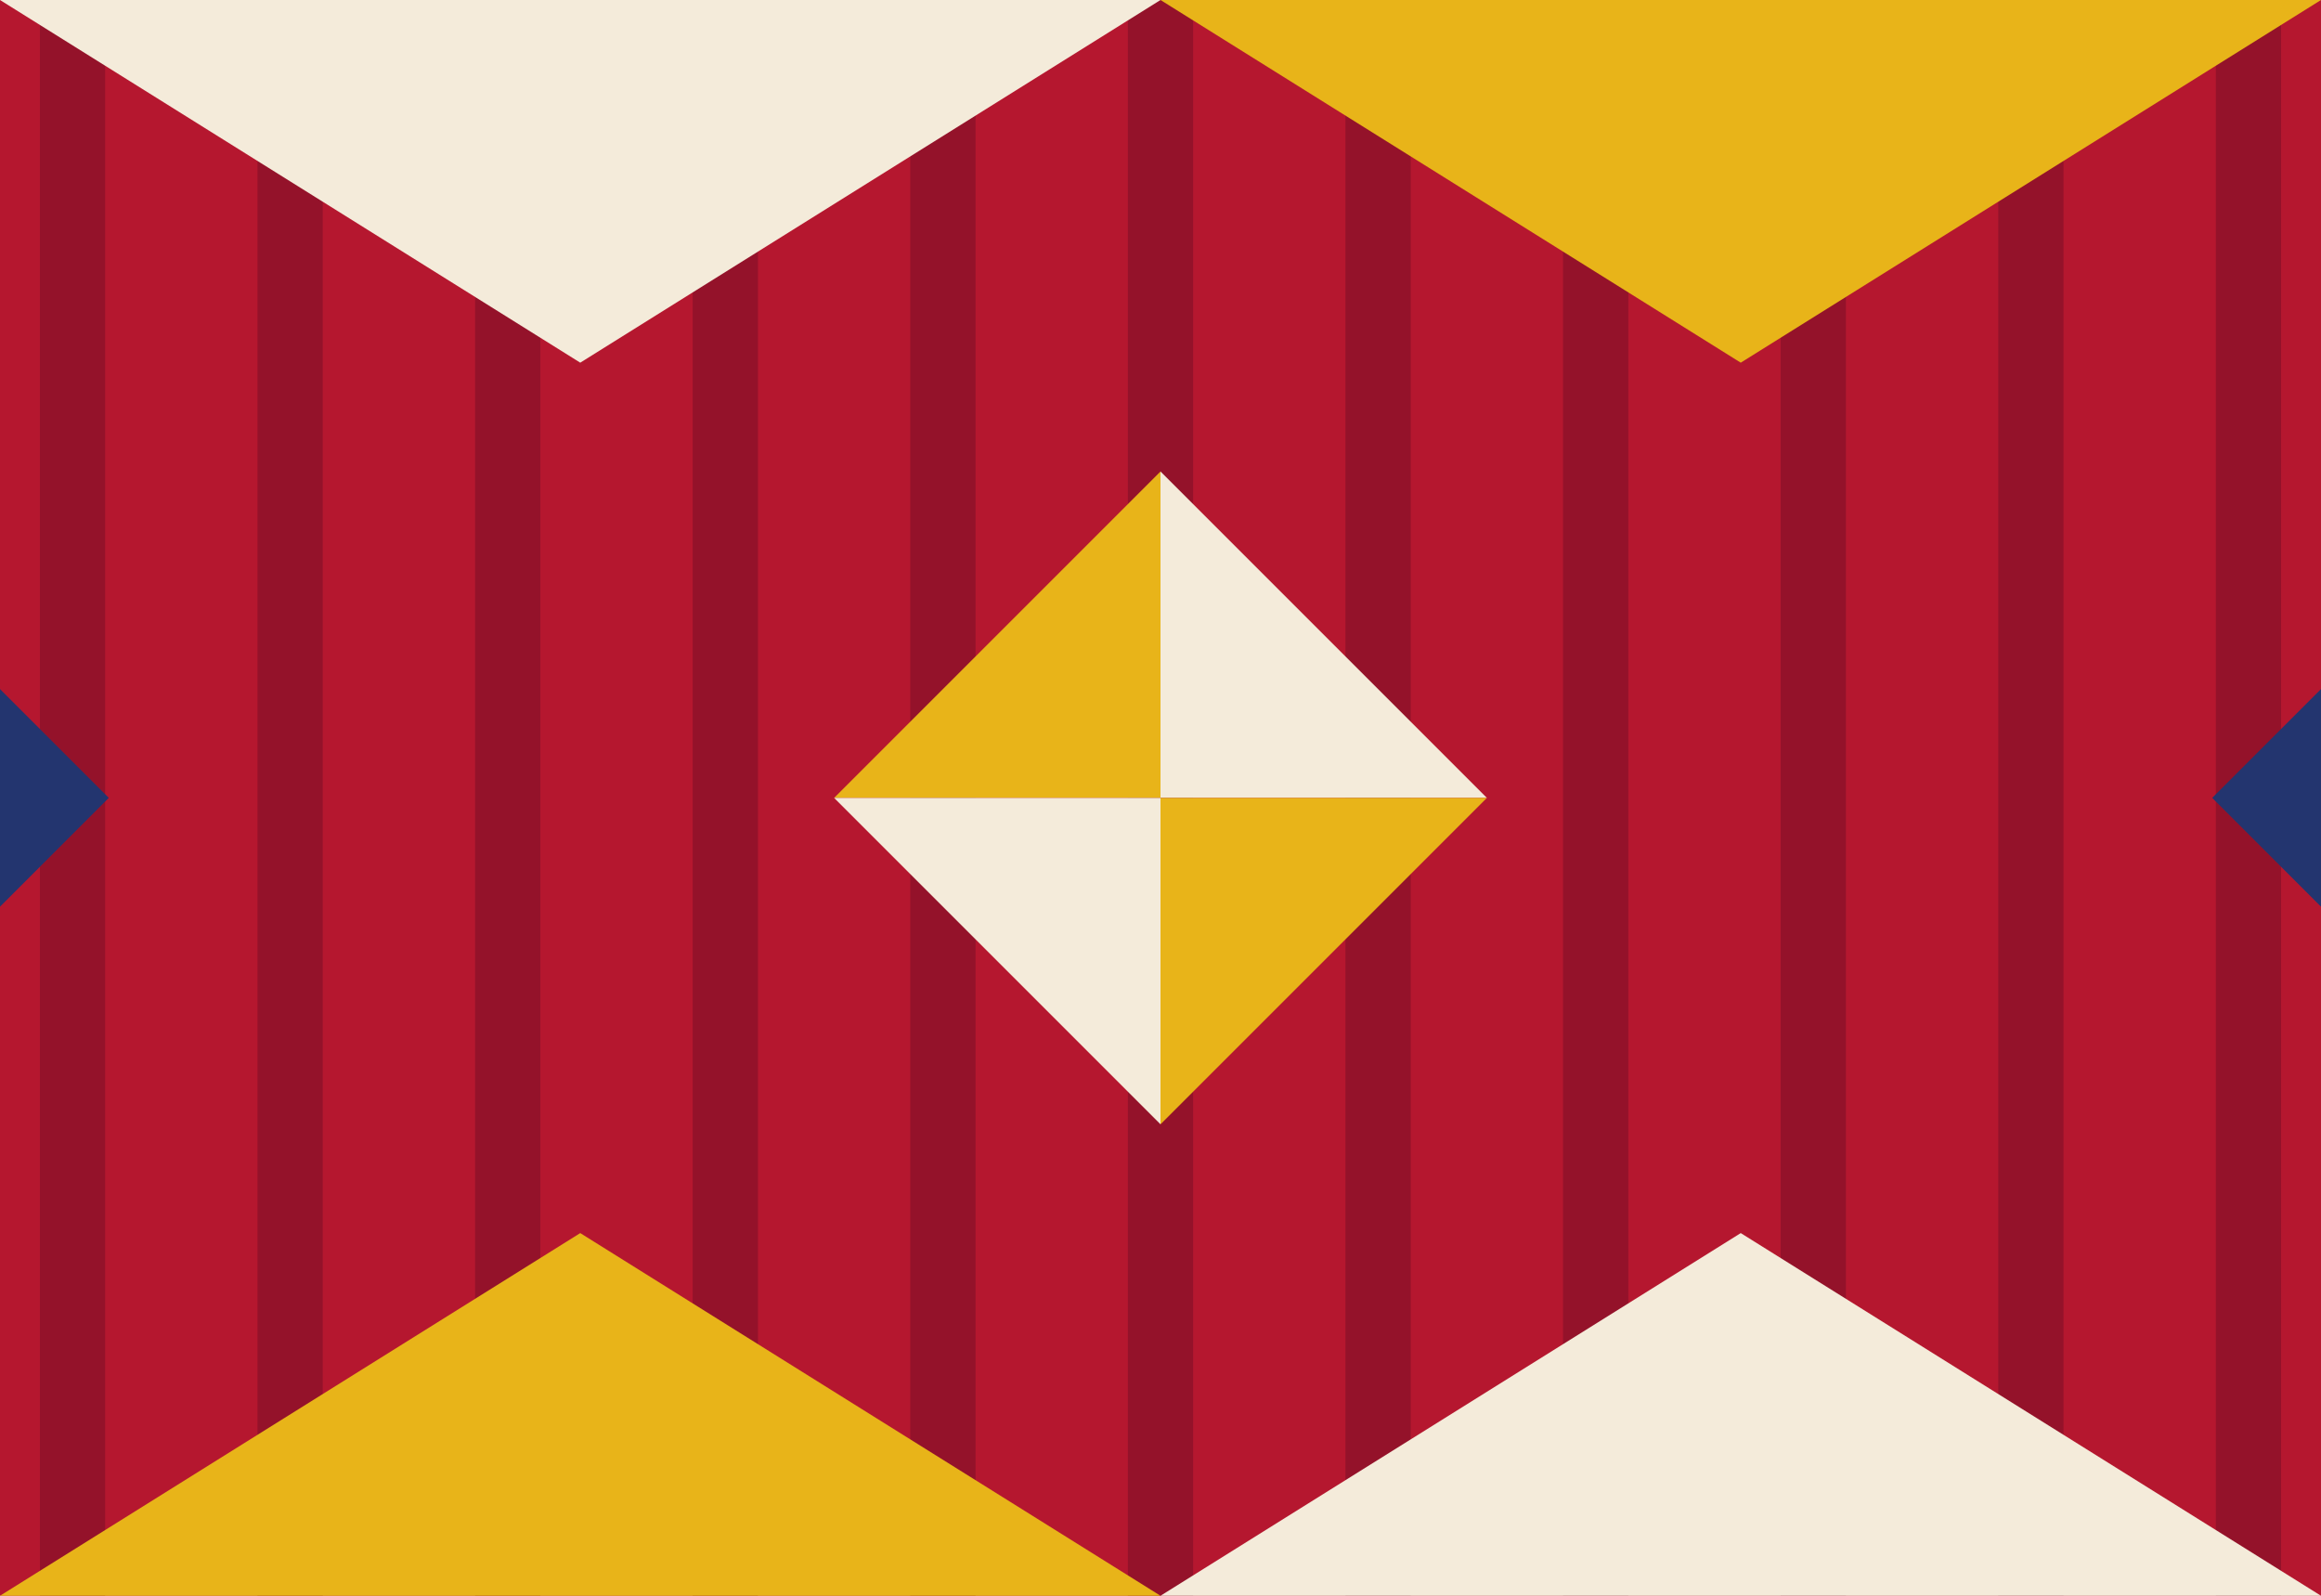
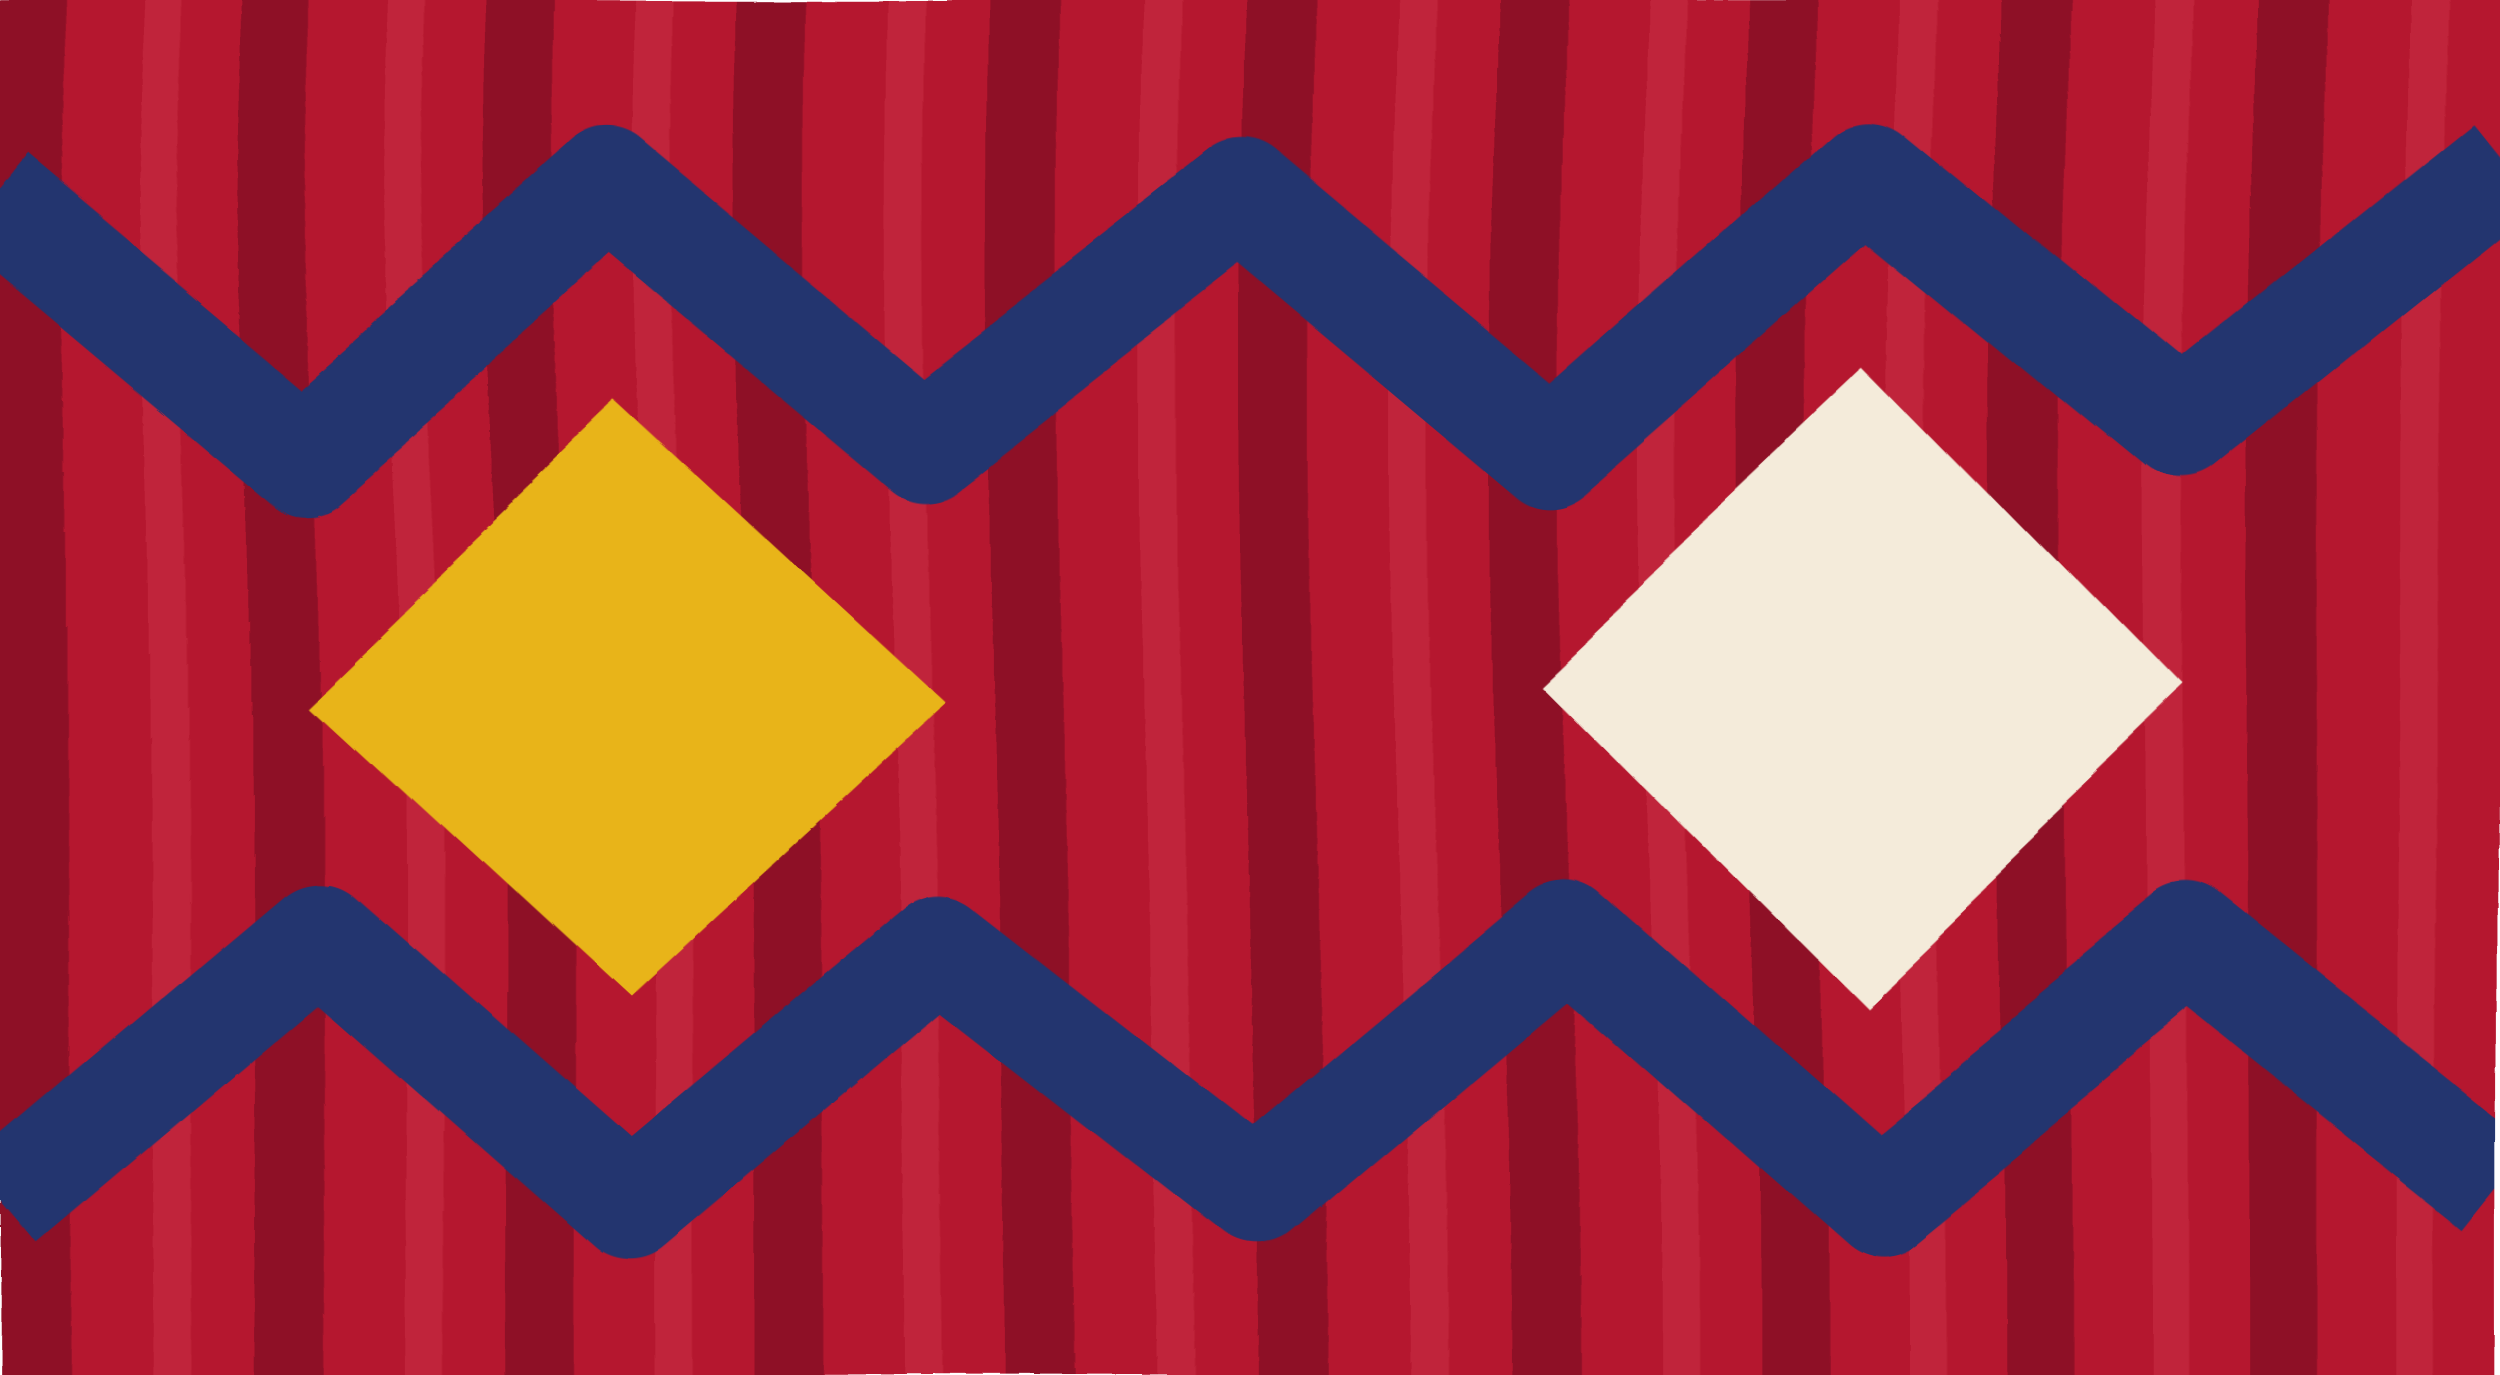
- <svg xmlns="http://www.w3.org/2000/svg" viewBox="0 0 32 22" aria-hidden="true">
-   <rect width="32" height="22" fill="#B5172F" />
-   <path d="M1 0v22M4 0v22M7 0v22M10 0v22M13 0v22M16 0v22M19 0v22M22 0v22M25 0v22M28 0v22M31 0v22" stroke="#94122A" stroke-width="0.9" />
-   <path d="M0 0 8 5 16 0z" fill="#F4EBDA" />
-   <path d="M16 0 24 5 32 0z" fill="#E8B419" />
-   <path d="M0 22 8 17 16 22z" fill="#E8B419" />
-   <path d="M16 22 24 17 32 22z" fill="#F4EBDA" />
-   <path d="M16 6.5 16 11 11.5 11z" fill="#E8B419" />
-   <path d="M16 6.5 20.5 11 16 11z" fill="#F4EBDA" />
-   <path d="M20.5 11 16 15.5 16 11z" fill="#E8B419" />
-   <path d="M11.5 11 16 15.5 16 11z" fill="#F4EBDA" />
-   <path d="M0 9.5 1.5 11 0 12.5zM32 9.5 30.5 11 32 12.5z" fill="#23356F" />
+ <svg xmlns="http://www.w3.org/2000/svg" viewBox="0 0 40 22" aria-hidden="true">
+   <defs>
+     <filter id="ysf-mano" x="-5%" y="-5%" width="110%" height="110%">
+       <feTurbulence type="fractalNoise" baseFrequency="0.035" numOctaves="2" seed="7" result="ruido" />
+       <feDisplacementMap in="SourceGraphic" in2="ruido" scale="1.6" xChannelSelector="R" yChannelSelector="G" />
+     </filter>
+     <pattern id="ysf-hilo" width="4" height="4" patternUnits="userSpaceOnUse">
+       <rect width="4" height="4" fill="#B5172F" />
+       <rect width="1.1" height="4" fill="#8E1026" />
+       <rect x="2.4" width="0.6" height="4" fill="#C42A40" opacity=".7" />
+     </pattern>
+   </defs>
+   <g filter="url(#ysf-mano)">
+     <rect width="40" height="22" fill="url(#ysf-hilo)" />
+     <path d="M0 3 5 7.2 10 2.8 15 7 20 3.1 25 7.3 30 2.9 35 7 40 3" fill="none" stroke="#23356F" stroke-width="1.7" stroke-linejoin="round" />
+     <path d="M0 19 5 14.8 10 19.2 15 15 20 18.9 25 14.7 30 19.1 35 15 40 19" fill="none" stroke="#23356F" stroke-width="1.7" stroke-linejoin="round" />
+     <path d="M10 6.2 15.2 11 10 15.8 4.9 11.1z" fill="#E8B419" />
+     <path d="M30 6 35 11.1 29.9 16 24.8 10.9z" fill="#F4EBDA" />
+   </g>
</svg>
